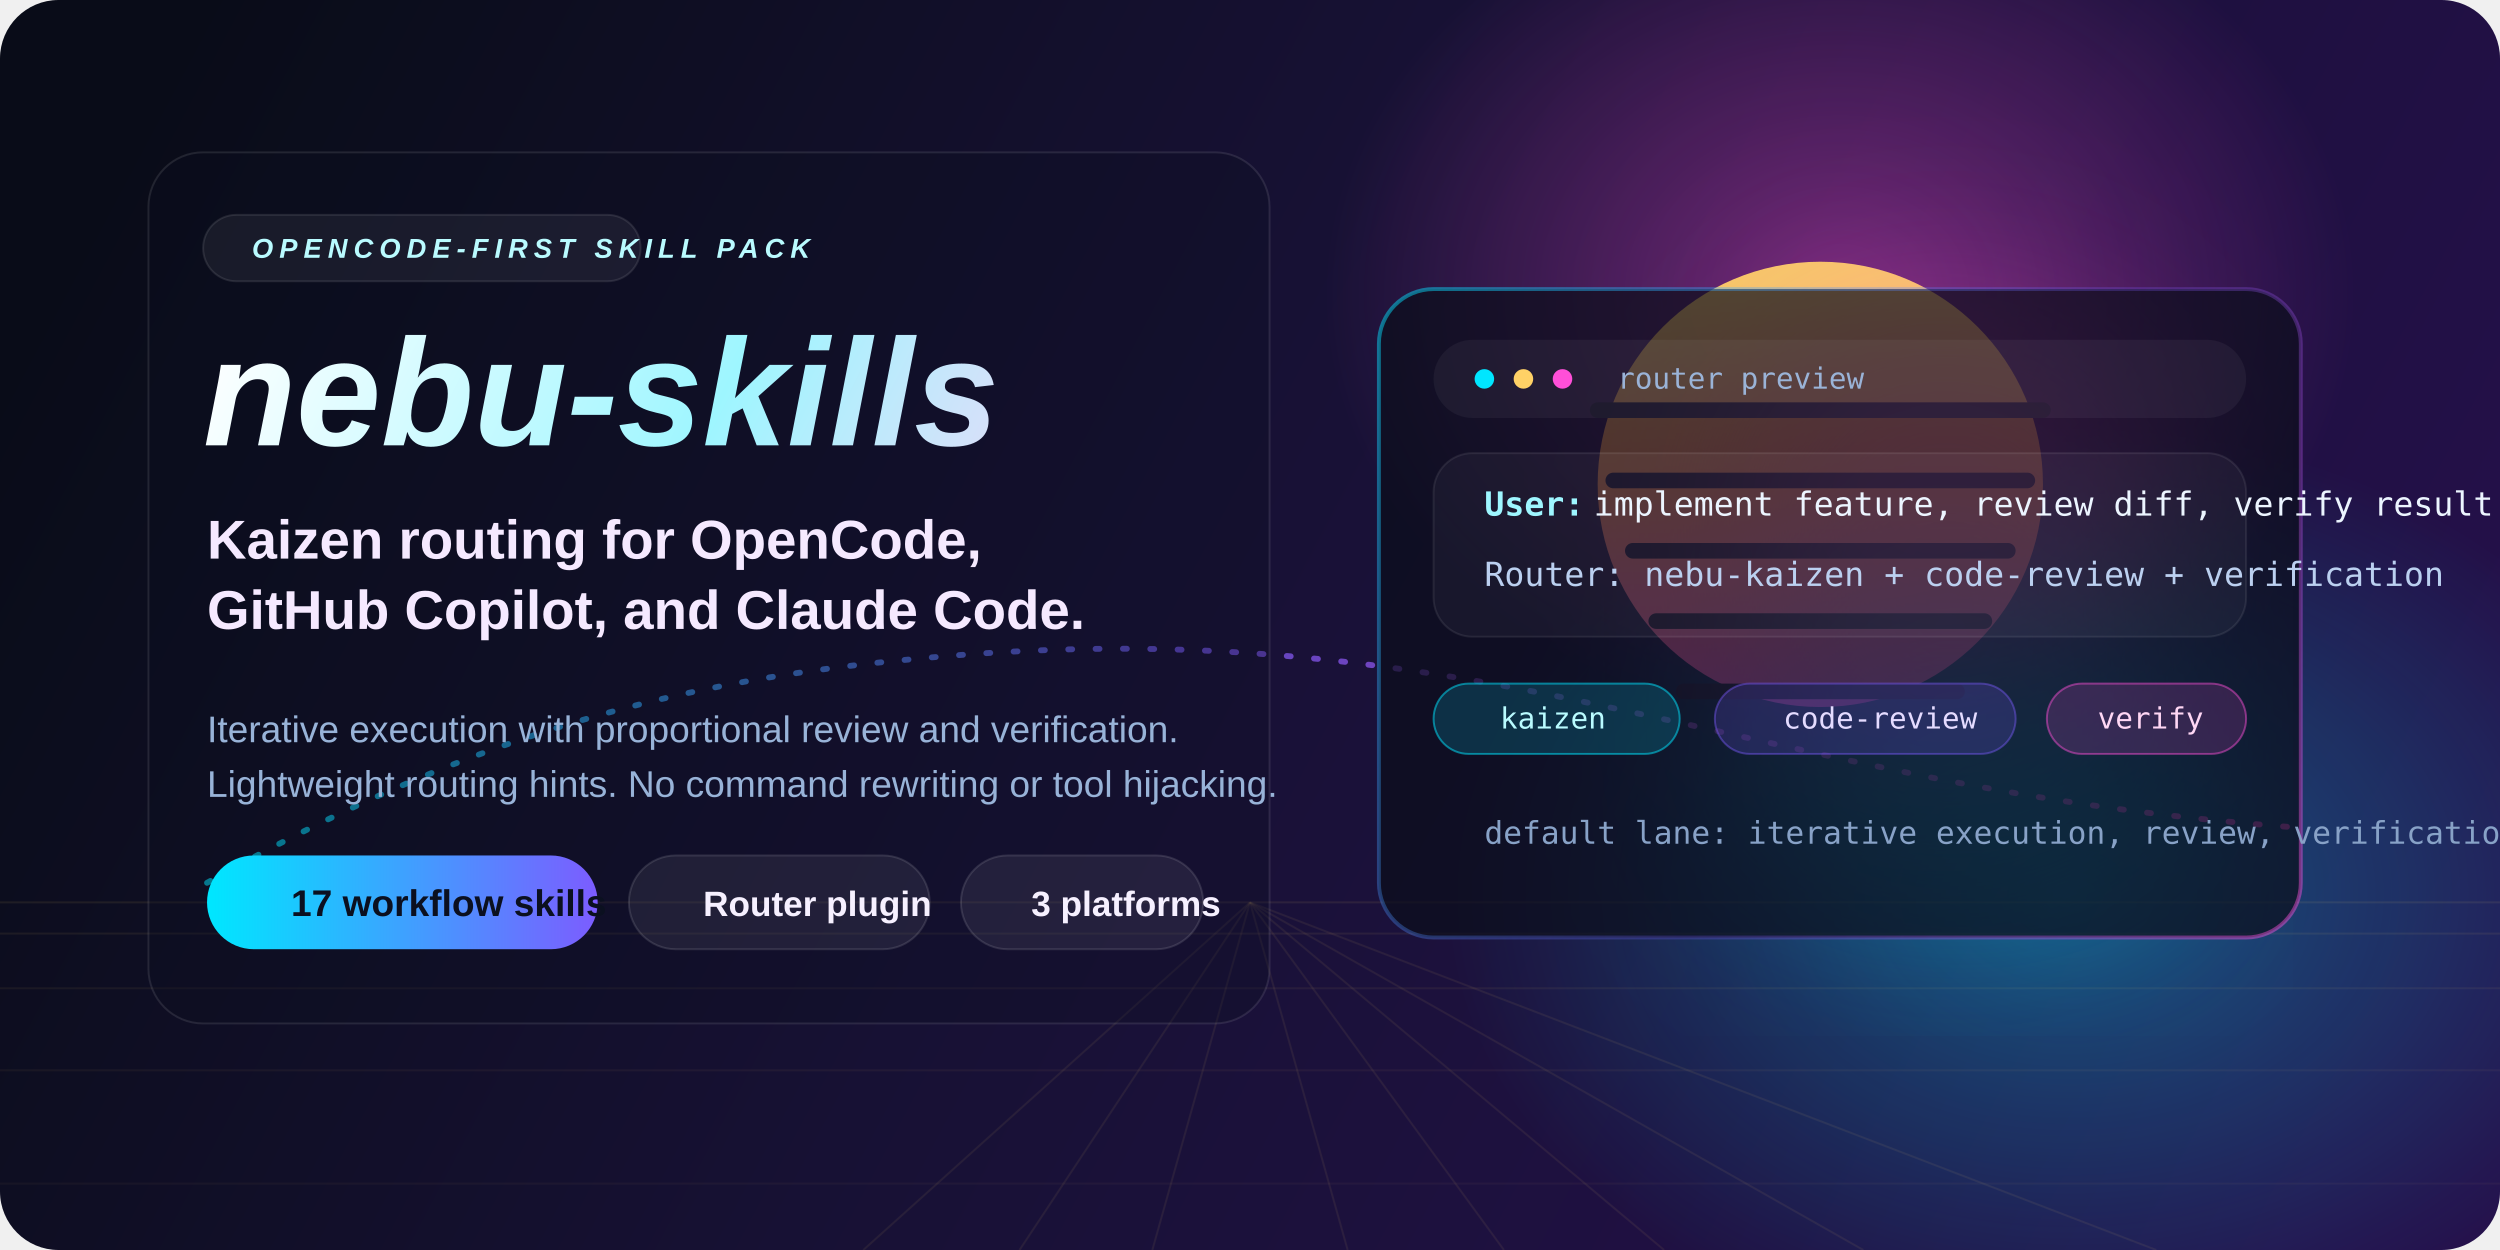
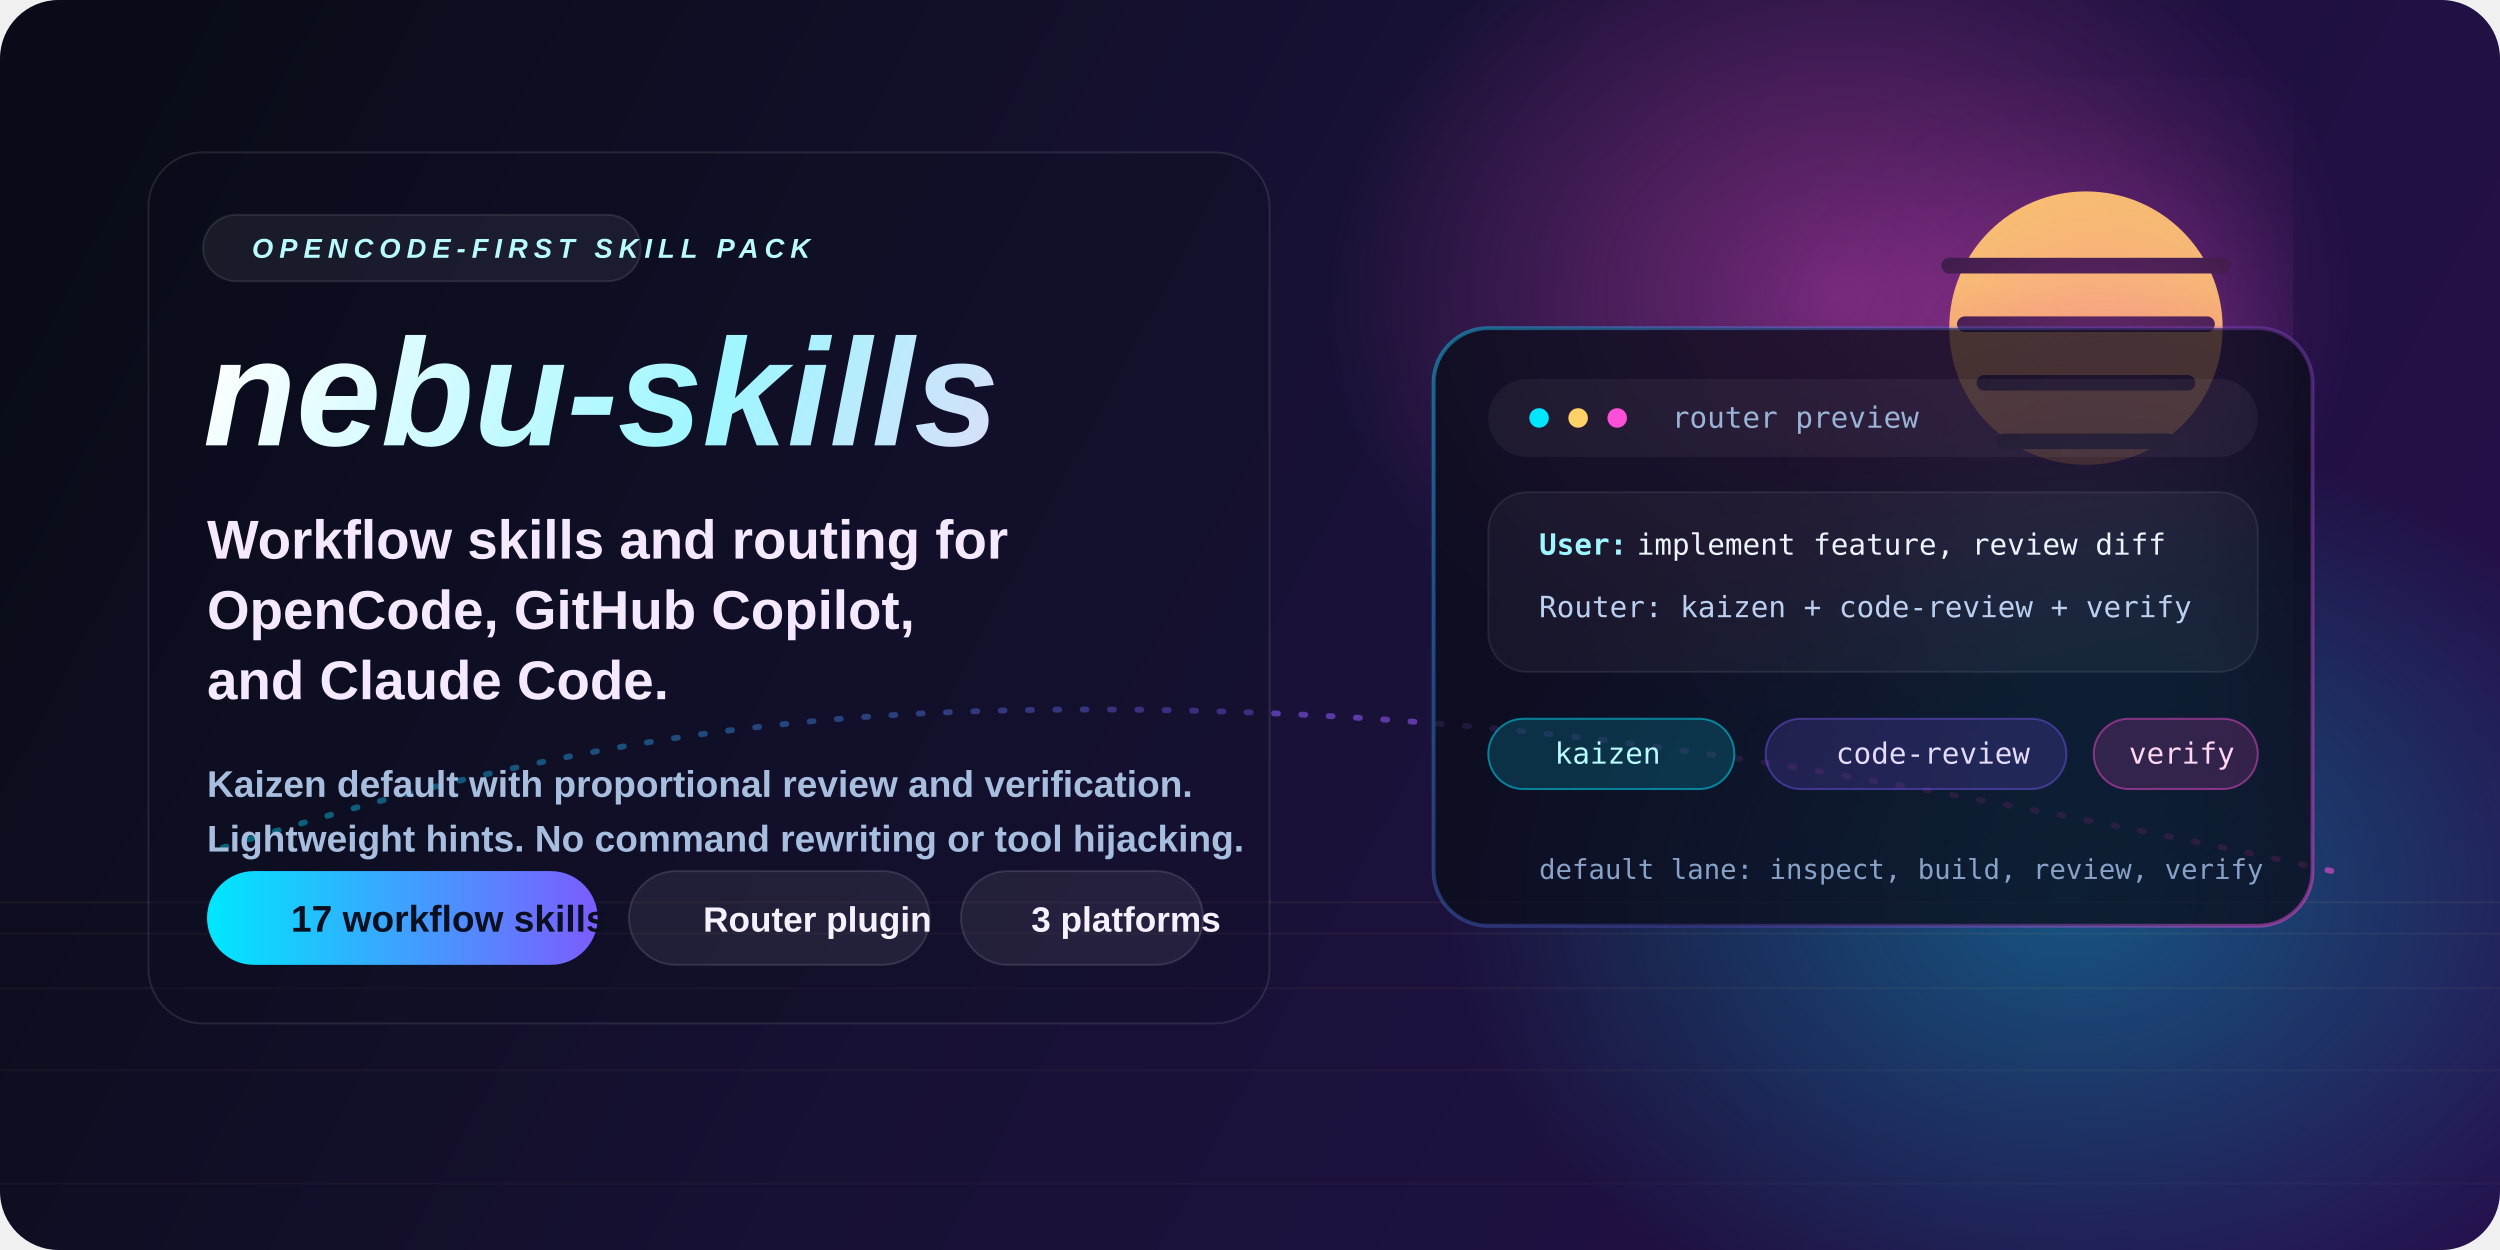
<svg xmlns="http://www.w3.org/2000/svg" width="1280" height="640" viewBox="0 0 1280 640" fill="none">
  <defs>
    <linearGradient id="bg" x1="88" y1="28" x2="1190" y2="612" gradientUnits="userSpaceOnUse">
      <stop stop-color="#090C18" />
      <stop offset="0.45" stop-color="#171134" />
      <stop offset="1" stop-color="#25104B" />
    </linearGradient>
    <radialGradient id="glowPink" cx="0" cy="0" r="1" gradientUnits="userSpaceOnUse" gradientTransform="translate(943 150) rotate(90) scale(220 265)">
      <stop stop-color="#FF4FD8" stop-opacity="0.38" />
      <stop offset="1" stop-color="#FF4FD8" stop-opacity="0" />
    </radialGradient>
    <radialGradient id="glowCyan" cx="0" cy="0" r="1" gradientUnits="userSpaceOnUse" gradientTransform="translate(1060 458) rotate(90) scale(240 320)">
      <stop stop-color="#00E6FF" stop-opacity="0.32" />
      <stop offset="1" stop-color="#00E6FF" stop-opacity="0" />
    </radialGradient>
    <linearGradient id="neonLine" x1="136" y1="452" x2="1116" y2="214" gradientUnits="userSpaceOnUse">
      <stop stop-color="#00E6FF" />
      <stop offset="0.48" stop-color="#7C5CFF" />
      <stop offset="1" stop-color="#FF4FD8" />
    </linearGradient>
    <linearGradient id="sun" x1="914" y1="146" x2="914" y2="372" gradientUnits="userSpaceOnUse">
      <stop stop-color="#FFD166" />
      <stop offset="0.46" stop-color="#FF8A5B" />
      <stop offset="1" stop-color="#FF4FD8" />
    </linearGradient>
    <linearGradient id="title" x1="122" y1="142" x2="550" y2="356" gradientUnits="userSpaceOnUse">
      <stop stop-color="#FFFFFF" />
      <stop offset="0.52" stop-color="#9EF6FF" />
      <stop offset="1" stop-color="#FFD0F5" />
    </linearGradient>
    <linearGradient id="pillPrimary" x1="108" y1="456" x2="306" y2="456" gradientUnits="userSpaceOnUse">
      <stop stop-color="#00E6FF" />
      <stop offset="1" stop-color="#7C5CFF" />
    </linearGradient>
    <linearGradient id="cardStroke" x1="706" y1="148" x2="1178" y2="476" gradientUnits="userSpaceOnUse">
      <stop stop-color="#00E6FF" stop-opacity="0.48" />
      <stop offset="0.55" stop-color="#7C5CFF" stop-opacity="0.24" />
      <stop offset="1" stop-color="#FF4FD8" stop-opacity="0.46" />
    </linearGradient>
    <filter id="softBlur" x="706" y="40" width="468" height="490" filterUnits="userSpaceOnUse" color-interpolation-filters="sRGB">
      <feFlood flood-opacity="0" result="BackgroundImageFix" />
      <feBlend mode="normal" in="SourceGraphic" in2="BackgroundImageFix" result="shape" />
      <feGaussianBlur stdDeviation="48" result="effect1_foregroundBlur_1_1" />
    </filter>
  </defs>
  <rect width="1280" height="640" rx="30" fill="url(#bg)" />
  <rect width="1280" height="640" rx="30" fill="url(#glowPink)" />
  <rect width="1280" height="640" rx="30" fill="url(#glowCyan)" />
-   <g opacity="0.5">
+   <g opacity="0.38">
    <path d="M0 462H1280" stroke="#FFD166" stroke-opacity="0.16" />
    <path d="M0 478H1280" stroke="#FFD166" stroke-opacity="0.14" />
    <path d="M0 506H1280" stroke="#FFD166" stroke-opacity="0.12" />
    <path d="M0 548H1280" stroke="#FFD166" stroke-opacity="0.1" />
    <path d="M0 606H1280" stroke="#FFD166" stroke-opacity="0.08" />
-     <path d="M640 462L442 640" stroke="#FFD166" stroke-opacity="0.14" />
-     <path d="M640 462L522 640" stroke="#FFD166" stroke-opacity="0.14" />
-     <path d="M640 462L590 640" stroke="#FFD166" stroke-opacity="0.14" />
-     <path d="M640 462L690 640" stroke="#FFD166" stroke-opacity="0.14" />
-     <path d="M640 462L770 640" stroke="#FFD166" stroke-opacity="0.14" />
-     <path d="M640 462L852 640" stroke="#FFD166" stroke-opacity="0.14" />
-     <path d="M640 462L954 640" stroke="#FFD166" stroke-opacity="0.14" />
-     <path d="M640 462L1104 640" stroke="#FFD166" stroke-opacity="0.14" />
  </g>
-   <circle cx="932" cy="248" r="114" fill="url(#sun)" fill-opacity="0.95" />
-   <path d="M818 210H1046" stroke="#2A173C" stroke-width="8" stroke-linecap="round" />
-   <path d="M826 246H1038" stroke="#2A173C" stroke-width="8" stroke-linecap="round" />
-   <path d="M836 282H1028" stroke="#2A173C" stroke-width="8" stroke-linecap="round" />
-   <path d="M848 318H1016" stroke="#2A173C" stroke-width="8" stroke-linecap="round" />
-   <path d="M862 354H1002" stroke="#2A173C" stroke-width="8" stroke-linecap="round" />
-   <path d="M106 452C234 380 338 350 462 338C581 326 684 332 814 360C946 388 1030 413 1180 424" stroke="url(#neonLine)" stroke-width="3" stroke-linecap="round" stroke-dasharray="2 12" opacity="0.7" />
+   <circle cx="1068" cy="168" r="70" fill="url(#sun)" fill-opacity="0.95" />
+   <path d="M998 136H1138" stroke="#2A173C" stroke-width="8" stroke-linecap="round" />
+   <path d="M1006 166H1130" stroke="#2A173C" stroke-width="8" stroke-linecap="round" />
+   <path d="M1016 196H1120" stroke="#2A173C" stroke-width="8" stroke-linecap="round" />
+   <path d="M1026 226H1110" stroke="#2A173C" stroke-width="8" stroke-linecap="round" />
+   <path d="M114 434C252 390 366 368 504 364C652 360 798 372 938 396C1064 418 1140 434 1194 446" stroke="url(#neonLine)" stroke-width="3" stroke-linecap="round" stroke-dasharray="2 12" opacity="0.56" />
  <rect x="76" y="78" width="574" height="446" rx="28" fill="#0C1020" fill-opacity="0.3" stroke="#FFFFFF" stroke-opacity="0.1" />
  <rect x="104" y="110" width="224" height="34" rx="17" fill="#FFFFFF" fill-opacity="0.06" stroke="#FFFFFF" stroke-opacity="0.1" />
  <text x="129" y="132" fill="#B9FBFF" font-family="Arial, Helvetica, sans-serif" font-size="14" font-style="italic" font-weight="700" letter-spacing="0.22em">OPENCODE-FIRST SKILL PACK</text>
  <text x="104" y="228" fill="url(#title)" font-family="Arial, Helvetica, sans-serif" font-size="78" font-style="italic" font-weight="900">nebu-skills</text>
-   <text x="106" y="286" fill="#F5E9FF" font-family="Arial, Helvetica, sans-serif" font-size="28" font-weight="700">Kaizen routing for OpenCode,</text>
-   <text x="106" y="322" fill="#F5E9FF" font-family="Arial, Helvetica, sans-serif" font-size="28" font-weight="700">GitHub Copilot, and Claude Code.</text>
-   <text x="106" y="380" fill="#98B3D8" font-family="Arial, Helvetica, sans-serif" font-size="19" font-weight="500">Iterative execution with proportional review and verification.</text>
-   <text x="106" y="408" fill="#98B3D8" font-family="Arial, Helvetica, sans-serif" font-size="19" font-weight="500">Lightweight routing hints. No command rewriting or tool hijacking.</text>
-   <rect x="106" y="438" width="200" height="48" rx="24" fill="url(#pillPrimary)" />
-   <text x="149" y="469" fill="#0B1020" font-family="Arial, Helvetica, sans-serif" font-size="19" font-weight="900">17 workflow skills</text>
-   <rect x="322" y="438" width="154" height="48" rx="24" fill="#FFFFFF" fill-opacity="0.07" stroke="#FFFFFF" stroke-opacity="0.12" />
-   <text x="360" y="469" fill="#F6F0FF" font-family="Arial, Helvetica, sans-serif" font-size="18" font-weight="800">Router plugin</text>
-   <rect x="492" y="438" width="124" height="48" rx="24" fill="#FFFFFF" fill-opacity="0.07" stroke="#FFFFFF" stroke-opacity="0.12" />
-   <text x="528" y="469" fill="#F6F0FF" font-family="Arial, Helvetica, sans-serif" font-size="18" font-weight="800">3 platforms</text>
+   <text x="106" y="286" fill="#F5E9FF" font-family="Arial, Helvetica, sans-serif" font-size="28" font-weight="700">Workflow skills and routing for</text>
+   <text x="106" y="322" fill="#F5E9FF" font-family="Arial, Helvetica, sans-serif" font-size="28" font-weight="700">OpenCode, GitHub Copilot,</text>
+   <text x="106" y="358" fill="#F5E9FF" font-family="Arial, Helvetica, sans-serif" font-size="28" font-weight="700">and Claude Code.</text>
+   <text x="106" y="408" fill="#A8BEDF" font-family="Arial, Helvetica, sans-serif" font-size="19" font-weight="600">Kaizen default with proportional review and verification.</text>
+   <text x="106" y="436" fill="#A8BEDF" font-family="Arial, Helvetica, sans-serif" font-size="19" font-weight="600">Lightweight hints. No command rewriting or tool hijacking.</text>
+   <rect x="106" y="446" width="200" height="48" rx="24" fill="url(#pillPrimary)" />
+   <text x="149" y="477" fill="#0B1020" font-family="Arial, Helvetica, sans-serif" font-size="19" font-weight="900">17 workflow skills</text>
+   <rect x="322" y="446" width="154" height="48" rx="24" fill="#FFFFFF" fill-opacity="0.07" stroke="#FFFFFF" stroke-opacity="0.12" />
+   <text x="360" y="477" fill="#F6F0FF" font-family="Arial, Helvetica, sans-serif" font-size="18" font-weight="800">Router plugin</text>
+   <rect x="492" y="446" width="124" height="48" rx="24" fill="#FFFFFF" fill-opacity="0.07" stroke="#FFFFFF" stroke-opacity="0.12" />
+   <text x="528" y="477" fill="#F6F0FF" font-family="Arial, Helvetica, sans-serif" font-size="18" font-weight="800">3 platforms</text>
  <g filter="url(#softBlur)">
-     <ellipse cx="996" cy="262" rx="112" ry="102" fill="#FF4FD8" fill-opacity="0.35" />
-     <ellipse cx="1004" cy="386" rx="128" ry="82" fill="#00E6FF" fill-opacity="0.26" />
+     <ellipse cx="1076" cy="196" rx="104" ry="90" fill="#FF4FD8" fill-opacity="0.28" />
+     <ellipse cx="1098" cy="314" rx="132" ry="72" fill="#00E6FF" fill-opacity="0.2" />
  </g>
-   <rect x="706" y="148" width="472" height="332" rx="28" fill="#0A0D1A" fill-opacity="0.7" stroke="url(#cardStroke)" stroke-width="2" />
-   <rect x="734" y="174" width="416" height="40" rx="20" fill="#FFFFFF" fill-opacity="0.05" />
-   <circle cx="760" cy="194" r="5" fill="#00E6FF" />
-   <circle cx="780" cy="194" r="5" fill="#FFD166" />
-   <circle cx="800" cy="194" r="5" fill="#FF4FD8" />
-   <text x="828" y="199" fill="#9AB3D7" font-family="Consolas, Menlo, monospace" font-size="15">router preview</text>
-   <rect x="734" y="232" width="416" height="94" rx="20" fill="#FFFFFF" fill-opacity="0.04" stroke="#FFFFFF" stroke-opacity="0.08" />
-   <text x="760" y="264" fill="#9EF6FF" font-family="Consolas, Menlo, monospace" font-size="17" font-weight="700">User:</text>
-   <text x="816" y="264" fill="#ECF5FF" font-family="Consolas, Menlo, monospace" font-size="17">implement feature, review diff, verify result</text>
-   <text x="760" y="300" fill="#BBD0F0" font-family="Consolas, Menlo, monospace" font-size="17">Router: nebu-kaizen + code-review + verification</text>
-   <rect x="734" y="350" width="126" height="36" rx="18" fill="#00E6FF" fill-opacity="0.16" stroke="#00E6FF" stroke-opacity="0.5" />
-   <text x="768" y="373" fill="#B9FBFF" font-family="Consolas, Menlo, monospace" font-size="15">kaizen</text>
-   <rect x="878" y="350" width="154" height="36" rx="18" fill="#7C5CFF" fill-opacity="0.18" stroke="#7C5CFF" stroke-opacity="0.42" />
-   <text x="913" y="373" fill="#E4DBFF" font-family="Consolas, Menlo, monospace" font-size="15">code-review</text>
-   <rect x="1048" y="350" width="102" height="36" rx="18" fill="#FF4FD8" fill-opacity="0.16" stroke="#FF4FD8" stroke-opacity="0.46" />
-   <text x="1074" y="373" fill="#FFD7F4" font-family="Consolas, Menlo, monospace" font-size="15">verify</text>
-   <text x="760" y="432" fill="#88A2C7" font-family="Consolas, Menlo, monospace" font-size="16">default lane: iterative execution, review, verification</text>
+   <rect x="734" y="168" width="450" height="306" rx="28" fill="#0A0D1A" fill-opacity="0.74" stroke="url(#cardStroke)" stroke-width="2" />
+   <rect x="762" y="194" width="394" height="40" rx="20" fill="#FFFFFF" fill-opacity="0.05" />
+   <circle cx="788" cy="214" r="5" fill="#00E6FF" />
+   <circle cx="808" cy="214" r="5" fill="#FFD166" />
+   <circle cx="828" cy="214" r="5" fill="#FF4FD8" />
+   <text x="856" y="219" fill="#9AB3D7" font-family="Consolas, Menlo, monospace" font-size="15">router preview</text>
+   <rect x="762" y="252" width="394" height="92" rx="20" fill="#FFFFFF" fill-opacity="0.04" stroke="#FFFFFF" stroke-opacity="0.08" />
+   <text x="788" y="284" fill="#9EF6FF" font-family="Consolas, Menlo, monospace" font-size="15" font-weight="700">User:</text>
+   <text x="838" y="284" fill="#ECF5FF" font-family="Consolas, Menlo, monospace" font-size="15">implement feature, review diff</text>
+   <text x="788" y="316" fill="#BBD0F0" font-family="Consolas, Menlo, monospace" font-size="15">Router: kaizen + code-review + verify</text>
+   <rect x="762" y="368" width="126" height="36" rx="18" fill="#00E6FF" fill-opacity="0.16" stroke="#00E6FF" stroke-opacity="0.5" />
+   <text x="796" y="391" fill="#B9FBFF" font-family="Consolas, Menlo, monospace" font-size="15">kaizen</text>
+   <rect x="904" y="368" width="154" height="36" rx="18" fill="#7C5CFF" fill-opacity="0.18" stroke="#7C5CFF" stroke-opacity="0.42" />
+   <text x="940" y="391" fill="#E4DBFF" font-family="Consolas, Menlo, monospace" font-size="15">code-review</text>
+   <rect x="1072" y="368" width="84" height="36" rx="18" fill="#FF4FD8" fill-opacity="0.16" stroke="#FF4FD8" stroke-opacity="0.46" />
+   <text x="1090" y="391" fill="#FFD7F4" font-family="Consolas, Menlo, monospace" font-size="15">verify</text>
+   <text x="788" y="450" fill="#88A2C7" font-family="Consolas, Menlo, monospace" font-size="14">default lane: inspect, build, review, verify</text>
</svg>
